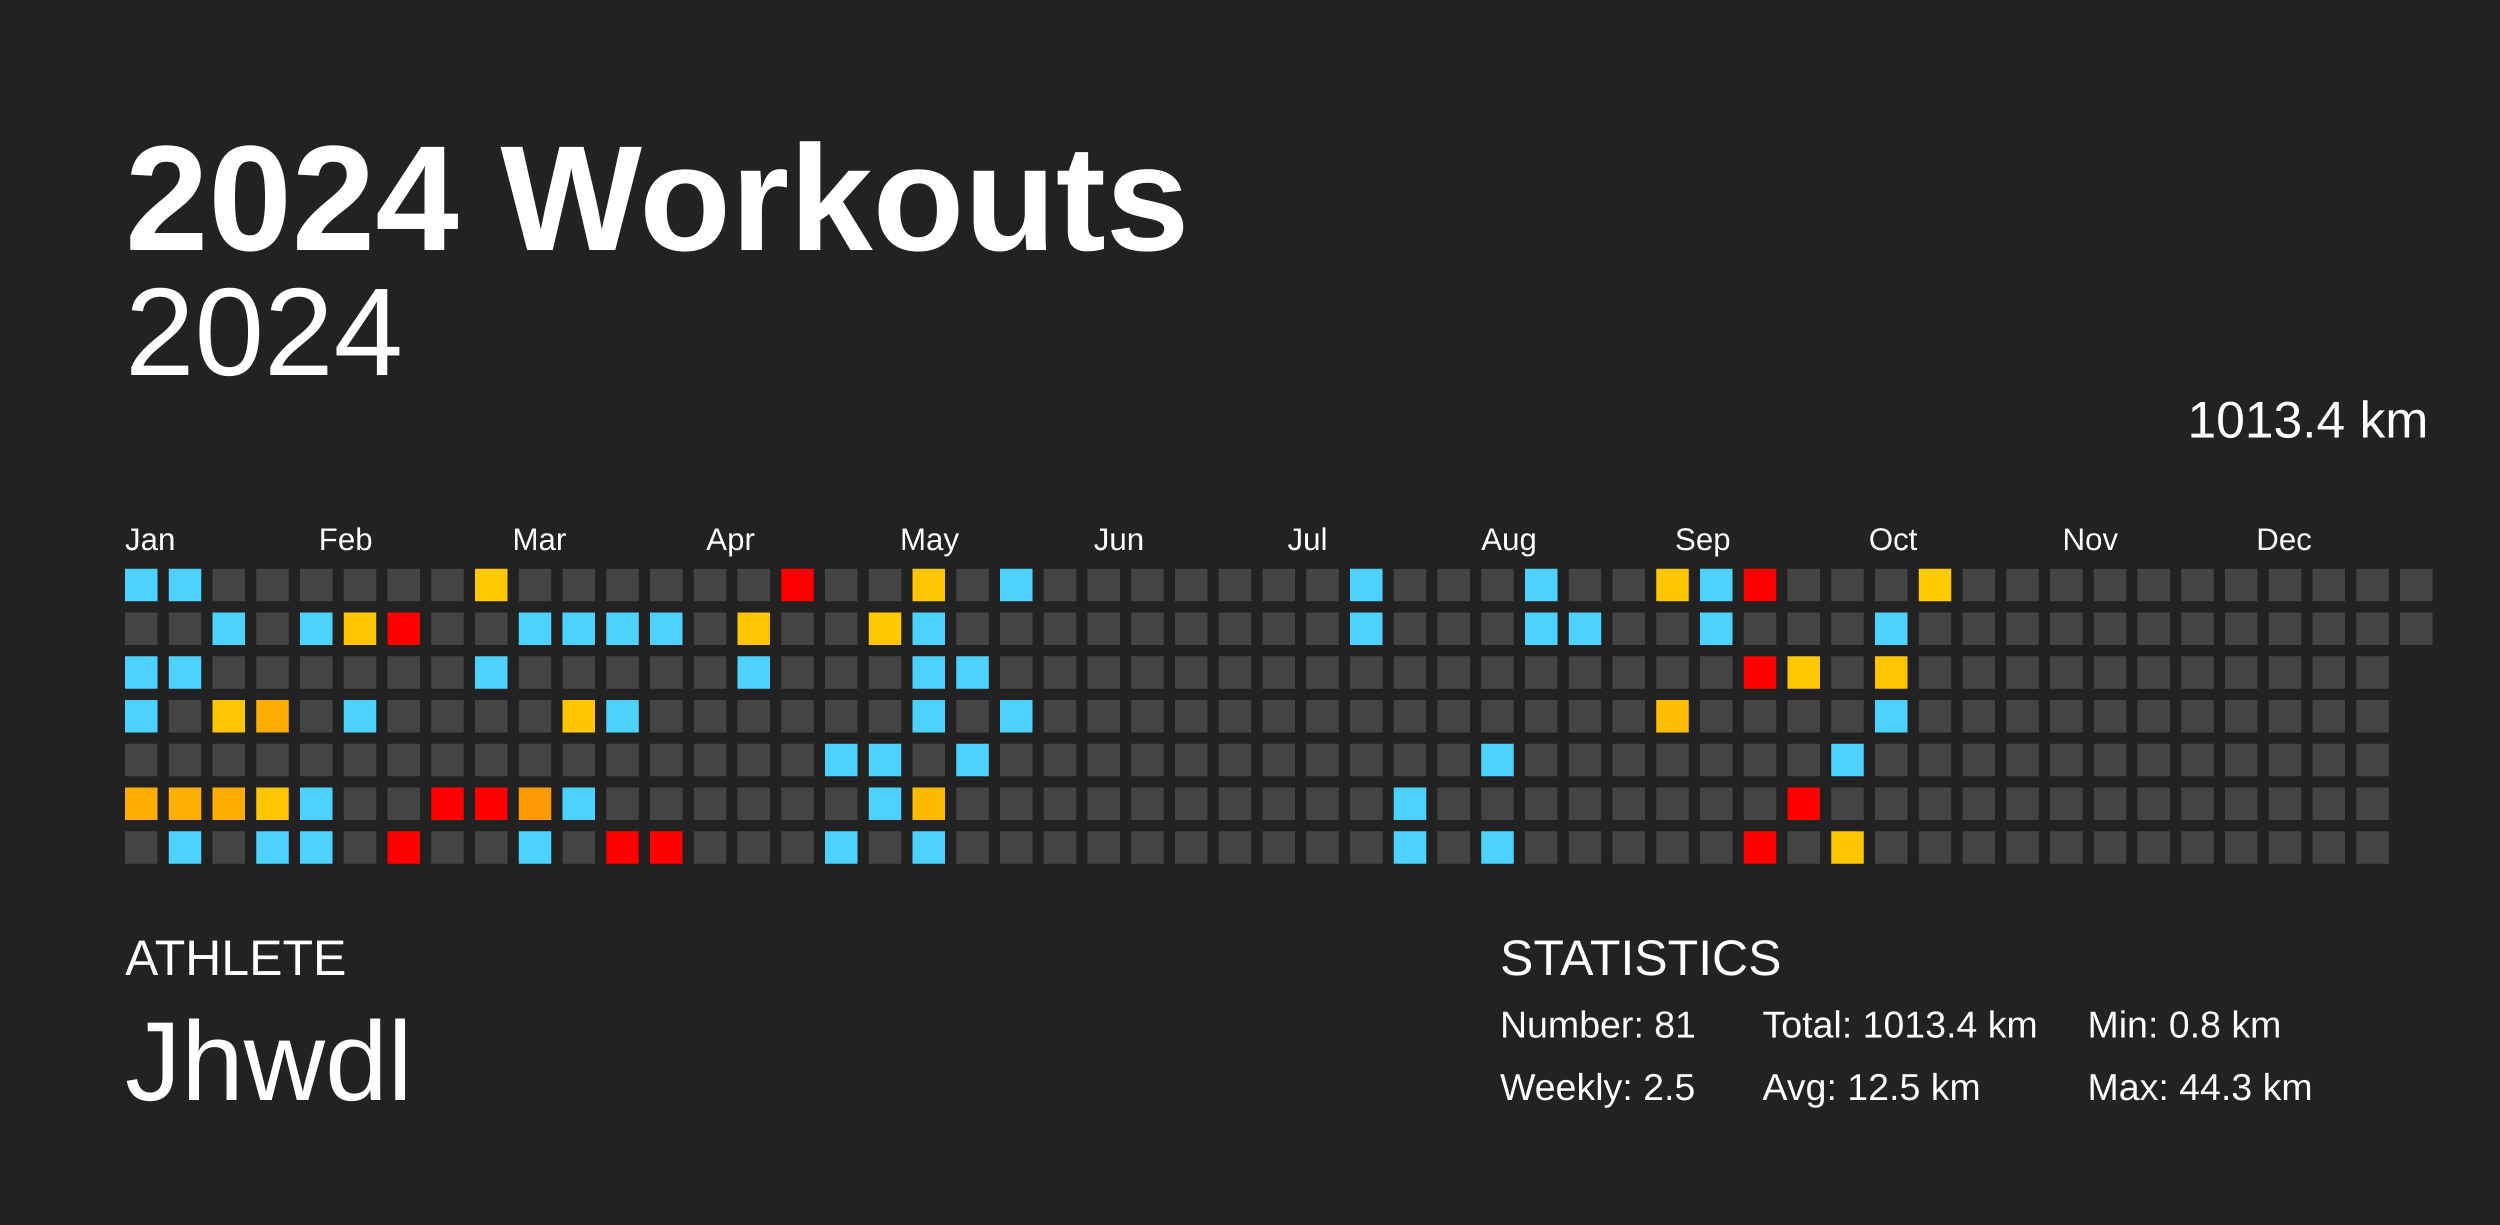
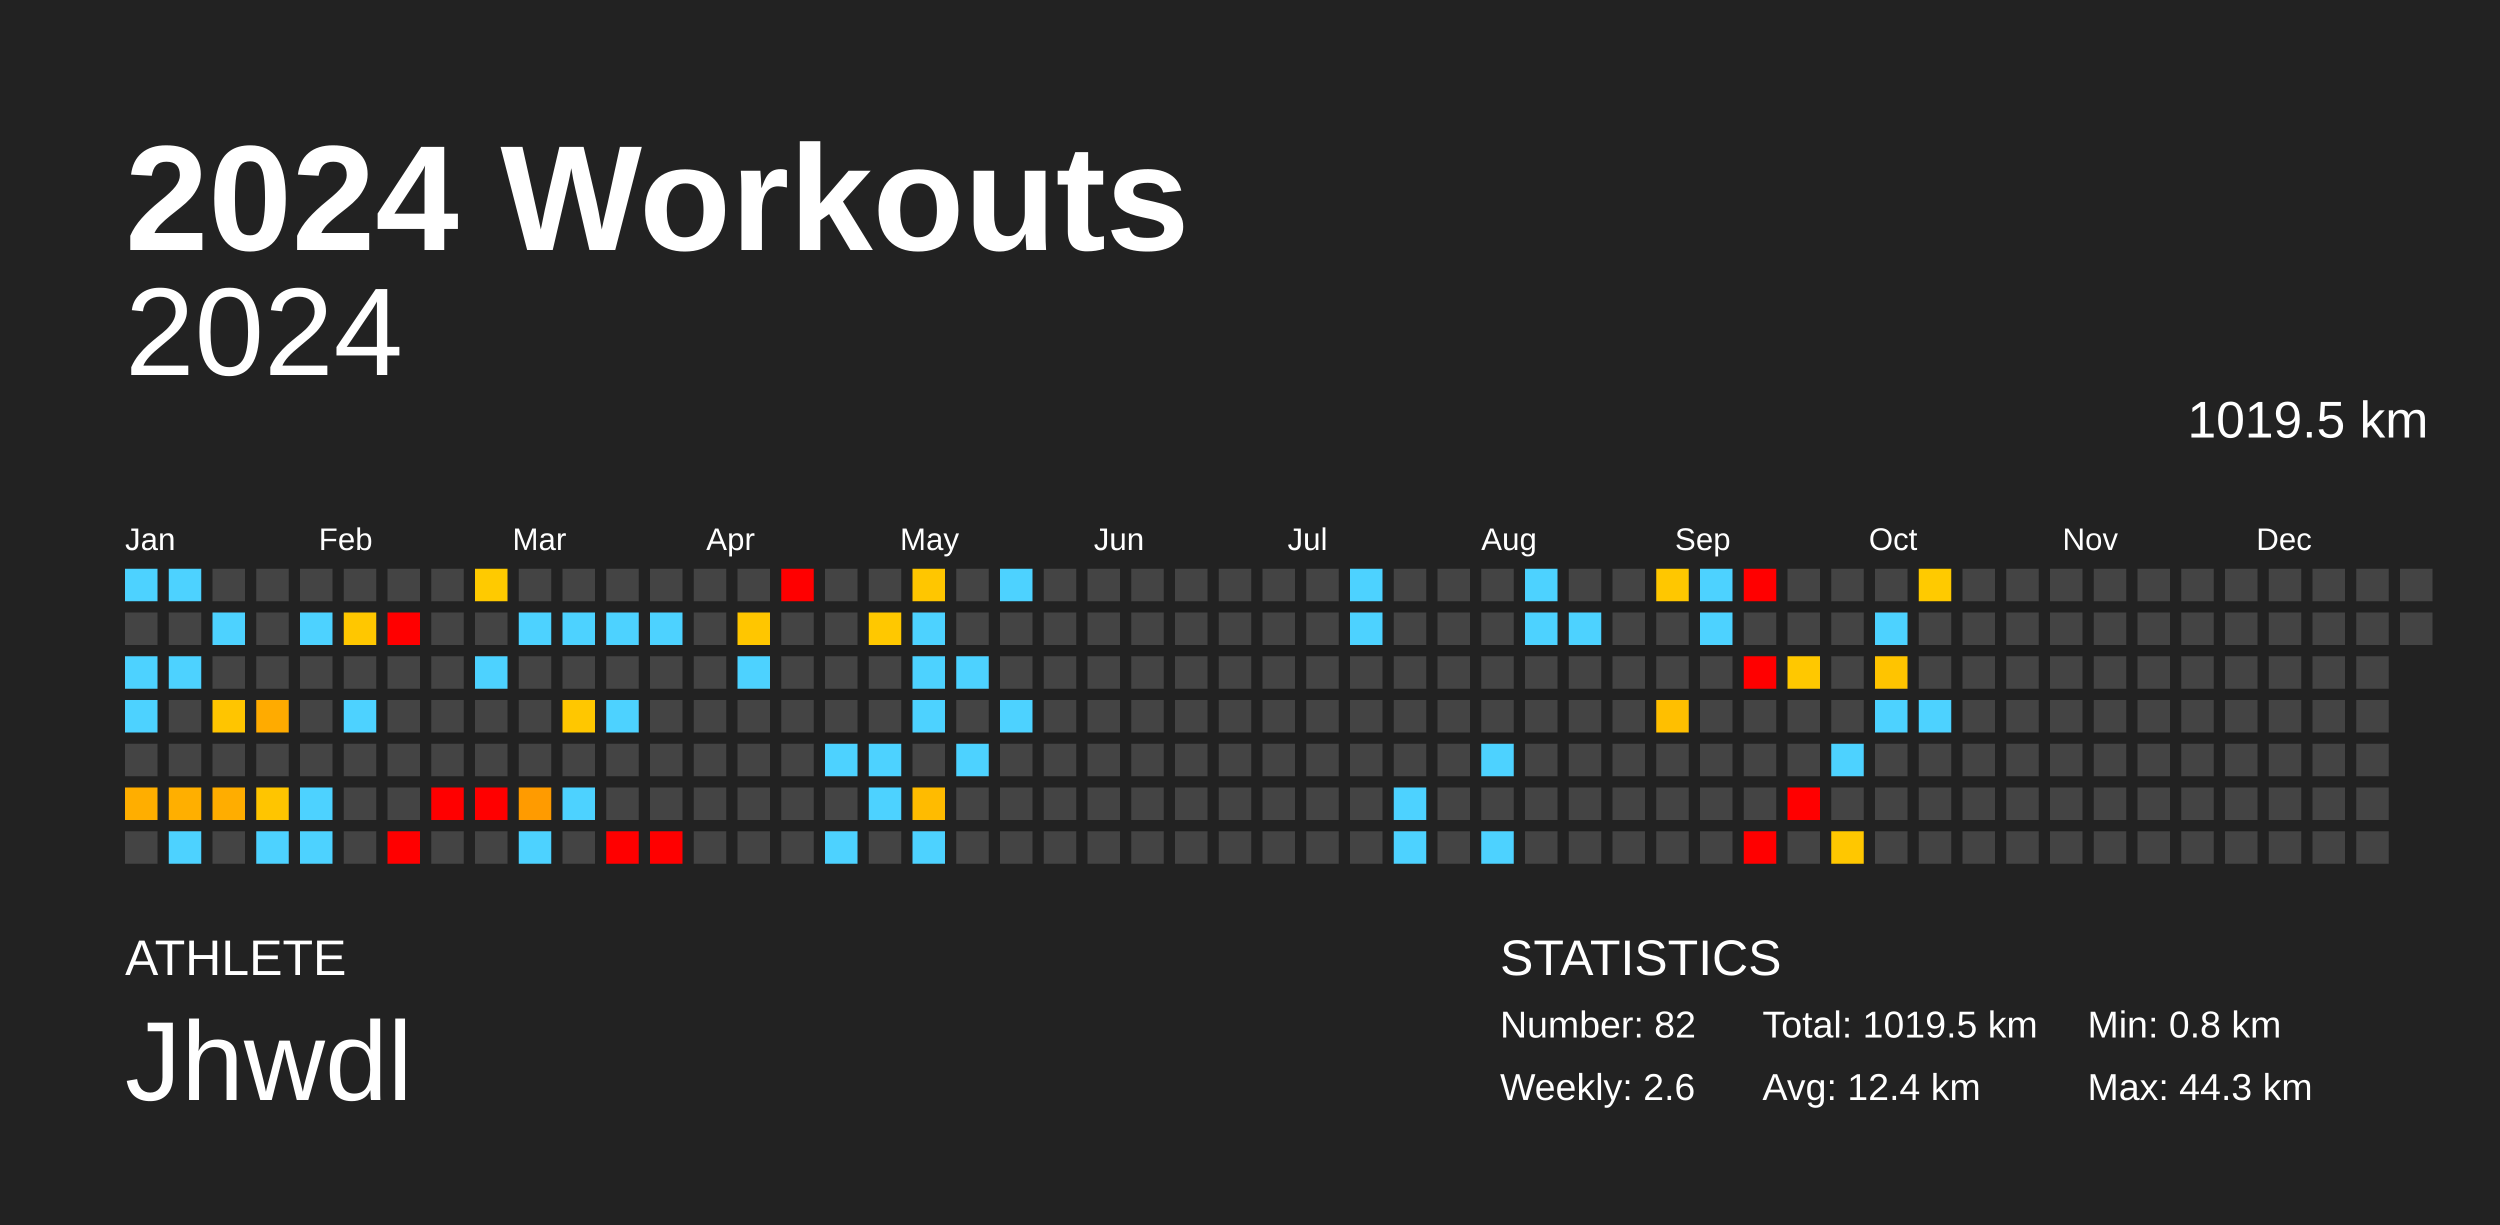
<svg xmlns="http://www.w3.org/2000/svg" baseProfile="full" height="98mm" version="1.1" viewBox="0,0,200,98" width="200mm">
  <defs />
  <rect fill="#222222" height="98" width="200" x="0" y="0" />
  <text fill="#FFFFFF" style="font-size:12px; font-family:Arial; font-weight:bold;" x="10" y="20">2024 Workouts</text>
  <text fill="#FFFFFF" style="font-size:4px; font-family:Arial" x="10" y="78">ATHLETE</text>
  <text fill="#FFFFFF" style="font-size:9px; font-family:Arial" x="10" y="88">Jhwdl</text>
  <text fill="#FFFFFF" style="font-size:4px; font-family:Arial" x="120" y="78">STATISTICS</text>
-   <text fill="#FFFFFF" style="font-size:3px; font-family:Arial" x="120" y="83">Number: 81</text>
-   <text fill="#FFFFFF" style="font-size:3px; font-family:Arial" x="120" y="88">Weekly: 2.5</text>
-   <text fill="#FFFFFF" style="font-size:3px; font-family:Arial" x="141" y="83">Total: 1013.4 km</text>
-   <text fill="#FFFFFF" style="font-size:3px; font-family:Arial" x="141" y="88">Avg: 12.5 km</text>
+   <text fill="#FFFFFF" style="font-size:3px; font-family:Arial" x="120" y="83">Number: 82</text>
+   <text fill="#FFFFFF" style="font-size:3px; font-family:Arial" x="120" y="88">Weekly: 2.6</text>
+   <text fill="#FFFFFF" style="font-size:3px; font-family:Arial" x="141" y="83">Total: 1019.5 km</text>
+   <text fill="#FFFFFF" style="font-size:3px; font-family:Arial" x="141" y="88">Avg: 12.4 km</text>
  <text fill="#FFFFFF" style="font-size:3px; font-family:Arial" x="167" y="83">Min: 0.8 km</text>
  <text fill="#FFFFFF" style="font-size:3px; font-family:Arial" x="167" y="88">Max: 44.3 km</text>
  <text alignment-baseline="hanging" fill="#FFFFFF" style="font-size:10.0px; font-family:Arial;" x="10" y="30">2024</text>
-   <text alignment-baseline="hanging" fill="#FFFFFF" style="font-size:4.125px; font-family:Arial;" x="175" y="35">1013.4 km</text>
+   <text alignment-baseline="hanging" fill="#FFFFFF" style="font-size:4.125px; font-family:Arial;" x="175" y="35">1019.5 km</text>
  <text fill="#FFFFFF" style="font-size:2.5px; font-family:Arial" x="10.0" y="44">Jan</text>
  <text fill="#FFFFFF" style="font-size:2.5px; font-family:Arial" x="25.5" y="44">Feb</text>
  <text fill="#FFFFFF" style="font-size:2.5px; font-family:Arial" x="41.0" y="44">Mar</text>
  <text fill="#FFFFFF" style="font-size:2.5px; font-family:Arial" x="56.5" y="44">Apr</text>
  <text fill="#FFFFFF" style="font-size:2.5px; font-family:Arial" x="72.0" y="44">May</text>
  <text fill="#FFFFFF" style="font-size:2.5px; font-family:Arial" x="87.5" y="44">Jun</text>
  <text fill="#FFFFFF" style="font-size:2.5px; font-family:Arial" x="103.0" y="44">Jul</text>
  <text fill="#FFFFFF" style="font-size:2.5px; font-family:Arial" x="118.5" y="44">Aug</text>
  <text fill="#FFFFFF" style="font-size:2.5px; font-family:Arial" x="134.0" y="44">Sep</text>
  <text fill="#FFFFFF" style="font-size:2.5px; font-family:Arial" x="149.5" y="44">Oct</text>
  <text fill="#FFFFFF" style="font-size:2.5px; font-family:Arial" x="165.0" y="44">Nov</text>
  <text fill="#FFFFFF" style="font-size:2.5px; font-family:Arial" x="180.5" y="44">Dec</text>
  <rect fill="#4dd2ff" height="2.6" width="2.6" x="10.0" y="45.5" />
  <rect fill="#444444" height="2.6" width="2.6" x="10.0" y="49.0" />
  <rect fill="#4dd2ff" height="2.6" width="2.6" x="10.0" y="52.5" />
  <rect fill="#4dd2ff" height="2.6" width="2.6" x="10.0" y="56.0" />
  <rect fill="#444444" height="2.6" width="2.6" x="10.0" y="59.5" />
  <rect fill="#ffae00" height="2.6" width="2.6" x="10.0" y="63.0" />
  <rect fill="#444444" height="2.6" width="2.6" x="10.0" y="66.5" />
  <rect fill="#4dd2ff" height="2.6" width="2.6" x="13.5" y="45.5" />
  <rect fill="#444444" height="2.6" width="2.6" x="13.5" y="49.0" />
  <rect fill="#4dd2ff" height="2.6" width="2.6" x="13.5" y="52.5" />
  <rect fill="#444444" height="2.6" width="2.6" x="13.5" y="56.0" />
  <rect fill="#444444" height="2.6" width="2.6" x="13.5" y="59.5" />
  <rect fill="#ffaf00" height="2.6" width="2.6" x="13.5" y="63.0" />
  <rect fill="#4dd2ff" height="2.6" width="2.6" x="13.5" y="66.5" />
  <rect fill="#444444" height="2.6" width="2.6" x="17.0" y="45.5" />
  <rect fill="#4dd2ff" height="2.6" width="2.6" x="17.0" y="49.0" />
  <rect fill="#444444" height="2.6" width="2.6" x="17.0" y="52.5" />
  <rect fill="#ffc500" height="2.6" width="2.6" x="17.0" y="56.0" />
  <rect fill="#444444" height="2.6" width="2.6" x="17.0" y="59.5" />
  <rect fill="#ffad00" height="2.6" width="2.6" x="17.0" y="63.0" />
  <rect fill="#444444" height="2.6" width="2.6" x="17.0" y="66.5" />
  <rect fill="#444444" height="2.6" width="2.6" x="20.5" y="45.5" />
  <rect fill="#444444" height="2.6" width="2.6" x="20.5" y="49.0" />
  <rect fill="#444444" height="2.6" width="2.6" x="20.5" y="52.5" />
  <rect fill="#ffab00" height="2.6" width="2.6" x="20.5" y="56.0" />
  <rect fill="#444444" height="2.6" width="2.6" x="20.5" y="59.5" />
  <rect fill="#ffc500" height="2.6" width="2.6" x="20.5" y="63.0" />
  <rect fill="#4dd2ff" height="2.6" width="2.6" x="20.5" y="66.5" />
  <rect fill="#444444" height="2.6" width="2.6" x="24.0" y="45.5" />
  <rect fill="#4dd2ff" height="2.6" width="2.6" x="24.0" y="49.0" />
  <rect fill="#444444" height="2.6" width="2.6" x="24.0" y="52.5" />
  <rect fill="#444444" height="2.6" width="2.6" x="24.0" y="56.0" />
  <rect fill="#444444" height="2.6" width="2.6" x="24.0" y="59.5" />
  <rect fill="#4dd2ff" height="2.6" width="2.6" x="24.0" y="63.0" />
  <rect fill="#4dd2ff" height="2.6" width="2.6" x="24.0" y="66.5" />
  <rect fill="#444444" height="2.6" width="2.6" x="27.5" y="45.5" />
  <rect fill="#ffc700" height="2.6" width="2.6" x="27.5" y="49.0" />
  <rect fill="#444444" height="2.6" width="2.6" x="27.5" y="52.5" />
  <rect fill="#4dd2ff" height="2.6" width="2.6" x="27.5" y="56.0" />
  <rect fill="#444444" height="2.6" width="2.6" x="27.5" y="59.5" />
  <rect fill="#444444" height="2.6" width="2.6" x="27.5" y="63.0" />
  <rect fill="#444444" height="2.6" width="2.6" x="27.5" y="66.5" />
  <rect fill="#444444" height="2.6" width="2.6" x="31.0" y="45.5" />
  <rect fill="red" height="2.6" width="2.6" x="31.0" y="49.0" />
  <rect fill="#444444" height="2.6" width="2.6" x="31.0" y="52.5" />
  <rect fill="#444444" height="2.6" width="2.6" x="31.0" y="56.0" />
  <rect fill="#444444" height="2.6" width="2.6" x="31.0" y="59.5" />
  <rect fill="#444444" height="2.6" width="2.6" x="31.0" y="63.0" />
  <rect fill="red" height="2.6" width="2.6" x="31.0" y="66.5" />
  <rect fill="#444444" height="2.6" width="2.6" x="34.5" y="45.5" />
  <rect fill="#444444" height="2.6" width="2.6" x="34.5" y="49.0" />
  <rect fill="#444444" height="2.6" width="2.6" x="34.5" y="52.5" />
  <rect fill="#444444" height="2.6" width="2.6" x="34.5" y="56.0" />
  <rect fill="#444444" height="2.6" width="2.6" x="34.5" y="59.5" />
  <rect fill="red" height="2.6" width="2.6" x="34.5" y="63.0" />
  <rect fill="#444444" height="2.6" width="2.6" x="34.5" y="66.5" />
  <rect fill="#ffca00" height="2.6" width="2.6" x="38.0" y="45.5" />
  <rect fill="#444444" height="2.6" width="2.6" x="38.0" y="49.0" />
  <rect fill="#4dd2ff" height="2.6" width="2.6" x="38.0" y="52.5" />
  <rect fill="#444444" height="2.6" width="2.6" x="38.0" y="56.0" />
  <rect fill="#444444" height="2.6" width="2.6" x="38.0" y="59.5" />
  <rect fill="red" height="2.6" width="2.6" x="38.0" y="63.0" />
  <rect fill="#444444" height="2.6" width="2.6" x="38.0" y="66.5" />
  <rect fill="#444444" height="2.6" width="2.6" x="41.5" y="45.5" />
  <rect fill="#4dd2ff" height="2.6" width="2.6" x="41.5" y="49.0" />
  <rect fill="#444444" height="2.6" width="2.6" x="41.5" y="52.5" />
  <rect fill="#444444" height="2.6" width="2.6" x="41.5" y="56.0" />
  <rect fill="#444444" height="2.6" width="2.6" x="41.5" y="59.5" />
  <rect fill="#ff9b00" height="2.6" width="2.6" x="41.5" y="63.0" />
  <rect fill="#4dd2ff" height="2.6" width="2.6" x="41.5" y="66.5" />
  <rect fill="#444444" height="2.6" width="2.6" x="45.0" y="45.5" />
  <rect fill="#4dd2ff" height="2.6" width="2.6" x="45.0" y="49.0" />
  <rect fill="#444444" height="2.6" width="2.6" x="45.0" y="52.5" />
  <rect fill="#ffc700" height="2.6" width="2.6" x="45.0" y="56.0" />
  <rect fill="#444444" height="2.6" width="2.6" x="45.0" y="59.5" />
  <rect fill="#4dd2ff" height="2.6" width="2.6" x="45.0" y="63.0" />
  <rect fill="#444444" height="2.6" width="2.6" x="45.0" y="66.5" />
  <rect fill="#444444" height="2.6" width="2.6" x="48.5" y="45.5" />
  <rect fill="#4dd2ff" height="2.6" width="2.6" x="48.5" y="49.0" />
  <rect fill="#444444" height="2.6" width="2.6" x="48.5" y="52.5" />
  <rect fill="#4dd2ff" height="2.6" width="2.6" x="48.5" y="56.0" />
  <rect fill="#444444" height="2.6" width="2.6" x="48.5" y="59.5" />
  <rect fill="#444444" height="2.6" width="2.6" x="48.5" y="63.0" />
  <rect fill="red" height="2.6" width="2.6" x="48.5" y="66.5" />
  <rect fill="#444444" height="2.6" width="2.6" x="52.0" y="45.5" />
  <rect fill="#4dd2ff" height="2.6" width="2.6" x="52.0" y="49.0" />
  <rect fill="#444444" height="2.6" width="2.6" x="52.0" y="52.5" />
  <rect fill="#444444" height="2.6" width="2.6" x="52.0" y="56.0" />
  <rect fill="#444444" height="2.6" width="2.6" x="52.0" y="59.5" />
  <rect fill="#444444" height="2.6" width="2.6" x="52.0" y="63.0" />
  <rect fill="red" height="2.6" width="2.6" x="52.0" y="66.5" />
  <rect fill="#444444" height="2.6" width="2.6" x="55.5" y="45.5" />
  <rect fill="#444444" height="2.6" width="2.6" x="55.5" y="49.0" />
  <rect fill="#444444" height="2.6" width="2.6" x="55.5" y="52.5" />
  <rect fill="#444444" height="2.6" width="2.6" x="55.5" y="56.0" />
  <rect fill="#444444" height="2.6" width="2.6" x="55.5" y="59.5" />
  <rect fill="#444444" height="2.6" width="2.6" x="55.5" y="63.0" />
  <rect fill="#444444" height="2.6" width="2.6" x="55.5" y="66.5" />
  <rect fill="#444444" height="2.6" width="2.6" x="59.0" y="45.5" />
  <rect fill="#ffc600" height="2.6" width="2.6" x="59.0" y="49.0" />
  <rect fill="#4dd2ff" height="2.6" width="2.6" x="59.0" y="52.5" />
  <rect fill="#444444" height="2.6" width="2.6" x="59.0" y="56.0" />
  <rect fill="#444444" height="2.6" width="2.6" x="59.0" y="59.5" />
  <rect fill="#444444" height="2.6" width="2.6" x="59.0" y="63.0" />
  <rect fill="#444444" height="2.6" width="2.6" x="59.0" y="66.5" />
  <rect fill="red" height="2.6" width="2.6" x="62.5" y="45.5" />
  <rect fill="#444444" height="2.6" width="2.6" x="62.5" y="49.0" />
  <rect fill="#444444" height="2.6" width="2.6" x="62.5" y="52.5" />
  <rect fill="#444444" height="2.6" width="2.6" x="62.5" y="56.0" />
  <rect fill="#444444" height="2.6" width="2.6" x="62.5" y="59.5" />
  <rect fill="#444444" height="2.6" width="2.6" x="62.5" y="63.0" />
  <rect fill="#444444" height="2.6" width="2.6" x="62.5" y="66.5" />
  <rect fill="#444444" height="2.6" width="2.6" x="66.0" y="45.5" />
  <rect fill="#444444" height="2.6" width="2.6" x="66.0" y="49.0" />
  <rect fill="#444444" height="2.6" width="2.6" x="66.0" y="52.5" />
  <rect fill="#444444" height="2.6" width="2.6" x="66.0" y="56.0" />
  <rect fill="#4dd2ff" height="2.6" width="2.6" x="66.0" y="59.5" />
  <rect fill="#444444" height="2.6" width="2.6" x="66.0" y="63.0" />
  <rect fill="#4dd2ff" height="2.6" width="2.6" x="66.0" y="66.5" />
  <rect fill="#444444" height="2.6" width="2.6" x="69.5" y="45.5" />
  <rect fill="#ffc800" height="2.6" width="2.6" x="69.5" y="49.0" />
  <rect fill="#444444" height="2.6" width="2.6" x="69.5" y="52.5" />
  <rect fill="#444444" height="2.6" width="2.6" x="69.5" y="56.0" />
  <rect fill="#4dd2ff" height="2.6" width="2.6" x="69.5" y="59.5" />
  <rect fill="#4dd2ff" height="2.6" width="2.6" x="69.5" y="63.0" />
  <rect fill="#444444" height="2.6" width="2.6" x="69.5" y="66.5" />
  <rect fill="#ffc600" height="2.6" width="2.6" x="73.0" y="45.5" />
  <rect fill="#4dd2ff" height="2.6" width="2.6" x="73.0" y="49.0" />
  <rect fill="#4dd2ff" height="2.6" width="2.6" x="73.0" y="52.5" />
  <rect fill="#4dd2ff" height="2.6" width="2.6" x="73.0" y="56.0" />
  <rect fill="#444444" height="2.6" width="2.6" x="73.0" y="59.5" />
  <rect fill="#ffbb00" height="2.6" width="2.6" x="73.0" y="63.0" />
  <rect fill="#4dd2ff" height="2.6" width="2.6" x="73.0" y="66.5" />
  <rect fill="#444444" height="2.6" width="2.6" x="76.5" y="45.5" />
  <rect fill="#444444" height="2.6" width="2.6" x="76.5" y="49.0" />
  <rect fill="#4dd2ff" height="2.6" width="2.6" x="76.5" y="52.5" />
  <rect fill="#444444" height="2.6" width="2.6" x="76.5" y="56.0" />
  <rect fill="#4dd2ff" height="2.6" width="2.6" x="76.5" y="59.5" />
  <rect fill="#444444" height="2.6" width="2.6" x="76.5" y="63.0" />
  <rect fill="#444444" height="2.6" width="2.6" x="76.5" y="66.5" />
  <rect fill="#4dd2ff" height="2.6" width="2.6" x="80.0" y="45.5" />
  <rect fill="#444444" height="2.6" width="2.6" x="80.0" y="49.0" />
  <rect fill="#444444" height="2.6" width="2.6" x="80.0" y="52.5" />
  <rect fill="#4dd2ff" height="2.6" width="2.6" x="80.0" y="56.0" />
  <rect fill="#444444" height="2.6" width="2.6" x="80.0" y="59.5" />
  <rect fill="#444444" height="2.6" width="2.6" x="80.0" y="63.0" />
  <rect fill="#444444" height="2.6" width="2.6" x="80.0" y="66.5" />
  <rect fill="#444444" height="2.6" width="2.6" x="83.5" y="45.5" />
  <rect fill="#444444" height="2.6" width="2.6" x="83.5" y="49.0" />
  <rect fill="#444444" height="2.6" width="2.6" x="83.5" y="52.5" />
  <rect fill="#444444" height="2.6" width="2.6" x="83.5" y="56.0" />
  <rect fill="#444444" height="2.6" width="2.6" x="83.5" y="59.5" />
  <rect fill="#444444" height="2.6" width="2.6" x="83.5" y="63.0" />
  <rect fill="#444444" height="2.6" width="2.6" x="83.5" y="66.5" />
  <rect fill="#444444" height="2.6" width="2.6" x="87.0" y="45.5" />
  <rect fill="#444444" height="2.6" width="2.6" x="87.0" y="49.0" />
  <rect fill="#444444" height="2.6" width="2.6" x="87.0" y="52.5" />
  <rect fill="#444444" height="2.6" width="2.6" x="87.0" y="56.0" />
  <rect fill="#444444" height="2.6" width="2.6" x="87.0" y="59.5" />
  <rect fill="#444444" height="2.6" width="2.6" x="87.0" y="63.0" />
  <rect fill="#444444" height="2.6" width="2.6" x="87.0" y="66.5" />
  <rect fill="#444444" height="2.6" width="2.6" x="90.5" y="45.5" />
  <rect fill="#444444" height="2.6" width="2.6" x="90.5" y="49.0" />
  <rect fill="#444444" height="2.6" width="2.6" x="90.5" y="52.5" />
  <rect fill="#444444" height="2.6" width="2.6" x="90.5" y="56.0" />
  <rect fill="#444444" height="2.6" width="2.6" x="90.5" y="59.5" />
  <rect fill="#444444" height="2.6" width="2.6" x="90.5" y="63.0" />
  <rect fill="#444444" height="2.6" width="2.6" x="90.5" y="66.5" />
  <rect fill="#444444" height="2.6" width="2.6" x="94.0" y="45.5" />
  <rect fill="#444444" height="2.6" width="2.6" x="94.0" y="49.0" />
  <rect fill="#444444" height="2.6" width="2.6" x="94.0" y="52.5" />
  <rect fill="#444444" height="2.6" width="2.6" x="94.0" y="56.0" />
  <rect fill="#444444" height="2.6" width="2.6" x="94.0" y="59.5" />
  <rect fill="#444444" height="2.6" width="2.6" x="94.0" y="63.0" />
  <rect fill="#444444" height="2.6" width="2.6" x="94.0" y="66.5" />
  <rect fill="#444444" height="2.6" width="2.6" x="97.5" y="45.5" />
  <rect fill="#444444" height="2.6" width="2.6" x="97.5" y="49.0" />
  <rect fill="#444444" height="2.6" width="2.6" x="97.5" y="52.5" />
  <rect fill="#444444" height="2.6" width="2.6" x="97.5" y="56.0" />
  <rect fill="#444444" height="2.6" width="2.6" x="97.5" y="59.5" />
  <rect fill="#444444" height="2.6" width="2.6" x="97.5" y="63.0" />
  <rect fill="#444444" height="2.6" width="2.6" x="97.5" y="66.5" />
  <rect fill="#444444" height="2.6" width="2.6" x="101.0" y="45.5" />
  <rect fill="#444444" height="2.6" width="2.6" x="101.0" y="49.0" />
  <rect fill="#444444" height="2.6" width="2.6" x="101.0" y="52.5" />
  <rect fill="#444444" height="2.6" width="2.6" x="101.0" y="56.0" />
  <rect fill="#444444" height="2.6" width="2.6" x="101.0" y="59.5" />
  <rect fill="#444444" height="2.6" width="2.6" x="101.0" y="63.0" />
  <rect fill="#444444" height="2.6" width="2.6" x="101.0" y="66.5" />
  <rect fill="#444444" height="2.6" width="2.6" x="104.5" y="45.5" />
  <rect fill="#444444" height="2.6" width="2.6" x="104.5" y="49.0" />
  <rect fill="#444444" height="2.6" width="2.6" x="104.5" y="52.5" />
  <rect fill="#444444" height="2.6" width="2.6" x="104.5" y="56.0" />
  <rect fill="#444444" height="2.6" width="2.6" x="104.5" y="59.5" />
  <rect fill="#444444" height="2.6" width="2.6" x="104.5" y="63.0" />
  <rect fill="#444444" height="2.6" width="2.6" x="104.5" y="66.5" />
  <rect fill="#4dd2ff" height="2.6" width="2.6" x="108.0" y="45.5" />
  <rect fill="#4dd2ff" height="2.6" width="2.6" x="108.0" y="49.0" />
  <rect fill="#444444" height="2.6" width="2.6" x="108.0" y="52.5" />
  <rect fill="#444444" height="2.6" width="2.6" x="108.0" y="56.0" />
  <rect fill="#444444" height="2.6" width="2.6" x="108.0" y="59.5" />
  <rect fill="#444444" height="2.6" width="2.6" x="108.0" y="63.0" />
  <rect fill="#444444" height="2.6" width="2.6" x="108.0" y="66.5" />
  <rect fill="#444444" height="2.6" width="2.6" x="111.5" y="45.5" />
  <rect fill="#444444" height="2.6" width="2.6" x="111.5" y="49.0" />
  <rect fill="#444444" height="2.6" width="2.6" x="111.5" y="52.5" />
  <rect fill="#444444" height="2.6" width="2.6" x="111.5" y="56.0" />
  <rect fill="#444444" height="2.6" width="2.6" x="111.5" y="59.5" />
  <rect fill="#4dd2ff" height="2.6" width="2.6" x="111.5" y="63.0" />
  <rect fill="#4dd2ff" height="2.6" width="2.6" x="111.5" y="66.5" />
  <rect fill="#444444" height="2.6" width="2.6" x="115.0" y="45.5" />
  <rect fill="#444444" height="2.6" width="2.6" x="115.0" y="49.0" />
  <rect fill="#444444" height="2.6" width="2.6" x="115.0" y="52.5" />
  <rect fill="#444444" height="2.6" width="2.6" x="115.0" y="56.0" />
  <rect fill="#444444" height="2.6" width="2.6" x="115.0" y="59.5" />
  <rect fill="#444444" height="2.6" width="2.6" x="115.0" y="63.0" />
  <rect fill="#444444" height="2.6" width="2.6" x="115.0" y="66.5" />
  <rect fill="#444444" height="2.6" width="2.6" x="118.5" y="45.5" />
  <rect fill="#444444" height="2.6" width="2.6" x="118.5" y="49.0" />
  <rect fill="#444444" height="2.6" width="2.6" x="118.5" y="52.5" />
  <rect fill="#444444" height="2.6" width="2.6" x="118.5" y="56.0" />
  <rect fill="#4dd2ff" height="2.6" width="2.6" x="118.5" y="59.5" />
  <rect fill="#444444" height="2.6" width="2.6" x="118.5" y="63.0" />
  <rect fill="#4dd2ff" height="2.6" width="2.6" x="118.5" y="66.5" />
  <rect fill="#4dd2ff" height="2.6" width="2.6" x="122.0" y="45.5" />
  <rect fill="#4dd2ff" height="2.6" width="2.6" x="122.0" y="49.0" />
  <rect fill="#444444" height="2.6" width="2.6" x="122.0" y="52.5" />
  <rect fill="#444444" height="2.6" width="2.6" x="122.0" y="56.0" />
  <rect fill="#444444" height="2.6" width="2.6" x="122.0" y="59.5" />
  <rect fill="#444444" height="2.6" width="2.6" x="122.0" y="63.0" />
  <rect fill="#444444" height="2.6" width="2.6" x="122.0" y="66.5" />
  <rect fill="#444444" height="2.6" width="2.6" x="125.5" y="45.5" />
  <rect fill="#4dd2ff" height="2.6" width="2.6" x="125.5" y="49.0" />
  <rect fill="#444444" height="2.6" width="2.6" x="125.5" y="52.5" />
  <rect fill="#444444" height="2.6" width="2.6" x="125.5" y="56.0" />
  <rect fill="#444444" height="2.6" width="2.6" x="125.5" y="59.5" />
  <rect fill="#444444" height="2.6" width="2.6" x="125.5" y="63.0" />
  <rect fill="#444444" height="2.6" width="2.6" x="125.5" y="66.5" />
  <rect fill="#444444" height="2.6" width="2.6" x="129.0" y="45.5" />
  <rect fill="#444444" height="2.6" width="2.6" x="129.0" y="49.0" />
  <rect fill="#444444" height="2.6" width="2.6" x="129.0" y="52.5" />
  <rect fill="#444444" height="2.6" width="2.6" x="129.0" y="56.0" />
  <rect fill="#444444" height="2.6" width="2.6" x="129.0" y="59.5" />
  <rect fill="#444444" height="2.6" width="2.6" x="129.0" y="63.0" />
  <rect fill="#444444" height="2.6" width="2.6" x="129.0" y="66.5" />
  <rect fill="#ffc700" height="2.6" width="2.6" x="132.5" y="45.5" />
  <rect fill="#444444" height="2.6" width="2.6" x="132.5" y="49.0" />
  <rect fill="#444444" height="2.6" width="2.6" x="132.5" y="52.5" />
  <rect fill="#ffbf00" height="2.6" width="2.6" x="132.5" y="56.0" />
  <rect fill="#444444" height="2.6" width="2.6" x="132.5" y="59.5" />
  <rect fill="#444444" height="2.6" width="2.6" x="132.5" y="63.0" />
  <rect fill="#444444" height="2.6" width="2.6" x="132.5" y="66.5" />
  <rect fill="#4dd2ff" height="2.6" width="2.6" x="136.0" y="45.5" />
  <rect fill="#4dd2ff" height="2.6" width="2.6" x="136.0" y="49.0" />
  <rect fill="#444444" height="2.6" width="2.6" x="136.0" y="52.5" />
  <rect fill="#444444" height="2.6" width="2.6" x="136.0" y="56.0" />
  <rect fill="#444444" height="2.6" width="2.6" x="136.0" y="59.5" />
  <rect fill="#444444" height="2.6" width="2.6" x="136.0" y="63.0" />
  <rect fill="#444444" height="2.6" width="2.6" x="136.0" y="66.5" />
  <rect fill="red" height="2.6" width="2.6" x="139.5" y="45.5" />
  <rect fill="#444444" height="2.6" width="2.6" x="139.5" y="49.0" />
  <rect fill="red" height="2.6" width="2.6" x="139.5" y="52.5" />
  <rect fill="#444444" height="2.6" width="2.6" x="139.5" y="56.0" />
  <rect fill="#444444" height="2.6" width="2.6" x="139.5" y="59.5" />
  <rect fill="#444444" height="2.6" width="2.6" x="139.5" y="63.0" />
  <rect fill="red" height="2.6" width="2.6" x="139.5" y="66.5" />
  <rect fill="#444444" height="2.6" width="2.6" x="143.0" y="45.5" />
  <rect fill="#444444" height="2.6" width="2.6" x="143.0" y="49.0" />
  <rect fill="#ffc800" height="2.6" width="2.6" x="143.0" y="52.5" />
  <rect fill="#444444" height="2.6" width="2.6" x="143.0" y="56.0" />
  <rect fill="#444444" height="2.6" width="2.6" x="143.0" y="59.5" />
  <rect fill="red" height="2.6" width="2.6" x="143.0" y="63.0" />
  <rect fill="#444444" height="2.6" width="2.6" x="143.0" y="66.5" />
  <rect fill="#444444" height="2.6" width="2.6" x="146.5" y="45.5" />
  <rect fill="#444444" height="2.6" width="2.6" x="146.5" y="49.0" />
  <rect fill="#444444" height="2.6" width="2.6" x="146.5" y="52.5" />
  <rect fill="#444444" height="2.6" width="2.6" x="146.5" y="56.0" />
  <rect fill="#4dd2ff" height="2.6" width="2.6" x="146.5" y="59.5" />
  <rect fill="#444444" height="2.6" width="2.6" x="146.5" y="63.0" />
  <rect fill="#ffc700" height="2.6" width="2.6" x="146.5" y="66.5" />
  <rect fill="#444444" height="2.6" width="2.6" x="150.0" y="45.5" />
  <rect fill="#4dd2ff" height="2.6" width="2.6" x="150.0" y="49.0" />
  <rect fill="#ffc400" height="2.6" width="2.6" x="150.0" y="52.5" />
  <rect fill="#4dd2ff" height="2.6" width="2.6" x="150.0" y="56.0" />
  <rect fill="#444444" height="2.6" width="2.6" x="150.0" y="59.5" />
  <rect fill="#444444" height="2.6" width="2.6" x="150.0" y="63.0" />
  <rect fill="#444444" height="2.6" width="2.6" x="150.0" y="66.5" />
  <rect fill="#ffca00" height="2.6" width="2.6" x="153.5" y="45.5" />
  <rect fill="#444444" height="2.6" width="2.6" x="153.5" y="49.0" />
  <rect fill="#444444" height="2.6" width="2.6" x="153.5" y="52.5" />
-   <rect fill="#444444" height="2.6" width="2.6" x="153.5" y="56.0" />
+   <rect fill="#4dd2ff" height="2.6" width="2.6" x="153.5" y="56.0" />
  <rect fill="#444444" height="2.6" width="2.6" x="153.5" y="59.5" />
  <rect fill="#444444" height="2.6" width="2.6" x="153.5" y="63.0" />
  <rect fill="#444444" height="2.6" width="2.6" x="153.5" y="66.5" />
  <rect fill="#444444" height="2.6" width="2.6" x="157.0" y="45.5" />
  <rect fill="#444444" height="2.6" width="2.6" x="157.0" y="49.0" />
  <rect fill="#444444" height="2.6" width="2.6" x="157.0" y="52.5" />
  <rect fill="#444444" height="2.6" width="2.6" x="157.0" y="56.0" />
  <rect fill="#444444" height="2.6" width="2.6" x="157.0" y="59.5" />
  <rect fill="#444444" height="2.6" width="2.6" x="157.0" y="63.0" />
  <rect fill="#444444" height="2.6" width="2.6" x="157.0" y="66.5" />
  <rect fill="#444444" height="2.6" width="2.6" x="160.5" y="45.5" />
  <rect fill="#444444" height="2.6" width="2.6" x="160.5" y="49.0" />
  <rect fill="#444444" height="2.6" width="2.6" x="160.5" y="52.5" />
  <rect fill="#444444" height="2.6" width="2.6" x="160.5" y="56.0" />
  <rect fill="#444444" height="2.6" width="2.6" x="160.5" y="59.5" />
  <rect fill="#444444" height="2.6" width="2.6" x="160.5" y="63.0" />
  <rect fill="#444444" height="2.6" width="2.6" x="160.5" y="66.5" />
  <rect fill="#444444" height="2.6" width="2.6" x="164.0" y="45.5" />
  <rect fill="#444444" height="2.6" width="2.6" x="164.0" y="49.0" />
  <rect fill="#444444" height="2.6" width="2.6" x="164.0" y="52.5" />
  <rect fill="#444444" height="2.6" width="2.6" x="164.0" y="56.0" />
  <rect fill="#444444" height="2.6" width="2.6" x="164.0" y="59.5" />
  <rect fill="#444444" height="2.6" width="2.6" x="164.0" y="63.0" />
  <rect fill="#444444" height="2.6" width="2.6" x="164.0" y="66.5" />
  <rect fill="#444444" height="2.6" width="2.6" x="167.5" y="45.5" />
  <rect fill="#444444" height="2.6" width="2.6" x="167.5" y="49.0" />
  <rect fill="#444444" height="2.6" width="2.6" x="167.5" y="52.5" />
  <rect fill="#444444" height="2.6" width="2.6" x="167.5" y="56.0" />
  <rect fill="#444444" height="2.6" width="2.6" x="167.5" y="59.5" />
  <rect fill="#444444" height="2.6" width="2.6" x="167.5" y="63.0" />
  <rect fill="#444444" height="2.6" width="2.6" x="167.5" y="66.5" />
  <rect fill="#444444" height="2.6" width="2.6" x="171.0" y="45.5" />
  <rect fill="#444444" height="2.6" width="2.6" x="171.0" y="49.0" />
  <rect fill="#444444" height="2.6" width="2.6" x="171.0" y="52.5" />
  <rect fill="#444444" height="2.6" width="2.6" x="171.0" y="56.0" />
  <rect fill="#444444" height="2.6" width="2.6" x="171.0" y="59.5" />
  <rect fill="#444444" height="2.6" width="2.6" x="171.0" y="63.0" />
  <rect fill="#444444" height="2.6" width="2.6" x="171.0" y="66.5" />
  <rect fill="#444444" height="2.6" width="2.6" x="174.5" y="45.5" />
  <rect fill="#444444" height="2.6" width="2.6" x="174.5" y="49.0" />
  <rect fill="#444444" height="2.6" width="2.6" x="174.5" y="52.5" />
  <rect fill="#444444" height="2.6" width="2.6" x="174.5" y="56.0" />
  <rect fill="#444444" height="2.6" width="2.6" x="174.5" y="59.5" />
  <rect fill="#444444" height="2.6" width="2.6" x="174.5" y="63.0" />
  <rect fill="#444444" height="2.6" width="2.6" x="174.5" y="66.5" />
  <rect fill="#444444" height="2.6" width="2.6" x="178.0" y="45.5" />
  <rect fill="#444444" height="2.6" width="2.6" x="178.0" y="49.0" />
  <rect fill="#444444" height="2.6" width="2.6" x="178.0" y="52.5" />
  <rect fill="#444444" height="2.6" width="2.6" x="178.0" y="56.0" />
  <rect fill="#444444" height="2.6" width="2.6" x="178.0" y="59.5" />
  <rect fill="#444444" height="2.6" width="2.6" x="178.0" y="63.0" />
  <rect fill="#444444" height="2.6" width="2.6" x="178.0" y="66.5" />
  <rect fill="#444444" height="2.6" width="2.6" x="181.5" y="45.5" />
  <rect fill="#444444" height="2.6" width="2.6" x="181.5" y="49.0" />
  <rect fill="#444444" height="2.6" width="2.6" x="181.5" y="52.5" />
  <rect fill="#444444" height="2.6" width="2.6" x="181.5" y="56.0" />
  <rect fill="#444444" height="2.6" width="2.6" x="181.5" y="59.5" />
  <rect fill="#444444" height="2.6" width="2.6" x="181.5" y="63.0" />
  <rect fill="#444444" height="2.6" width="2.6" x="181.5" y="66.5" />
  <rect fill="#444444" height="2.6" width="2.6" x="185.0" y="45.5" />
  <rect fill="#444444" height="2.6" width="2.6" x="185.0" y="49.0" />
  <rect fill="#444444" height="2.6" width="2.6" x="185.0" y="52.5" />
  <rect fill="#444444" height="2.6" width="2.6" x="185.0" y="56.0" />
  <rect fill="#444444" height="2.6" width="2.6" x="185.0" y="59.5" />
  <rect fill="#444444" height="2.6" width="2.6" x="185.0" y="63.0" />
  <rect fill="#444444" height="2.6" width="2.6" x="185.0" y="66.5" />
  <rect fill="#444444" height="2.6" width="2.6" x="188.5" y="45.5" />
  <rect fill="#444444" height="2.6" width="2.6" x="188.5" y="49.0" />
  <rect fill="#444444" height="2.6" width="2.6" x="188.5" y="52.5" />
  <rect fill="#444444" height="2.6" width="2.6" x="188.5" y="56.0" />
  <rect fill="#444444" height="2.6" width="2.6" x="188.5" y="59.5" />
  <rect fill="#444444" height="2.6" width="2.6" x="188.5" y="63.0" />
  <rect fill="#444444" height="2.6" width="2.6" x="188.5" y="66.5" />
  <rect fill="#444444" height="2.6" width="2.6" x="192.0" y="45.5" />
  <rect fill="#444444" height="2.6" width="2.6" x="192.0" y="49.0" />
</svg>
